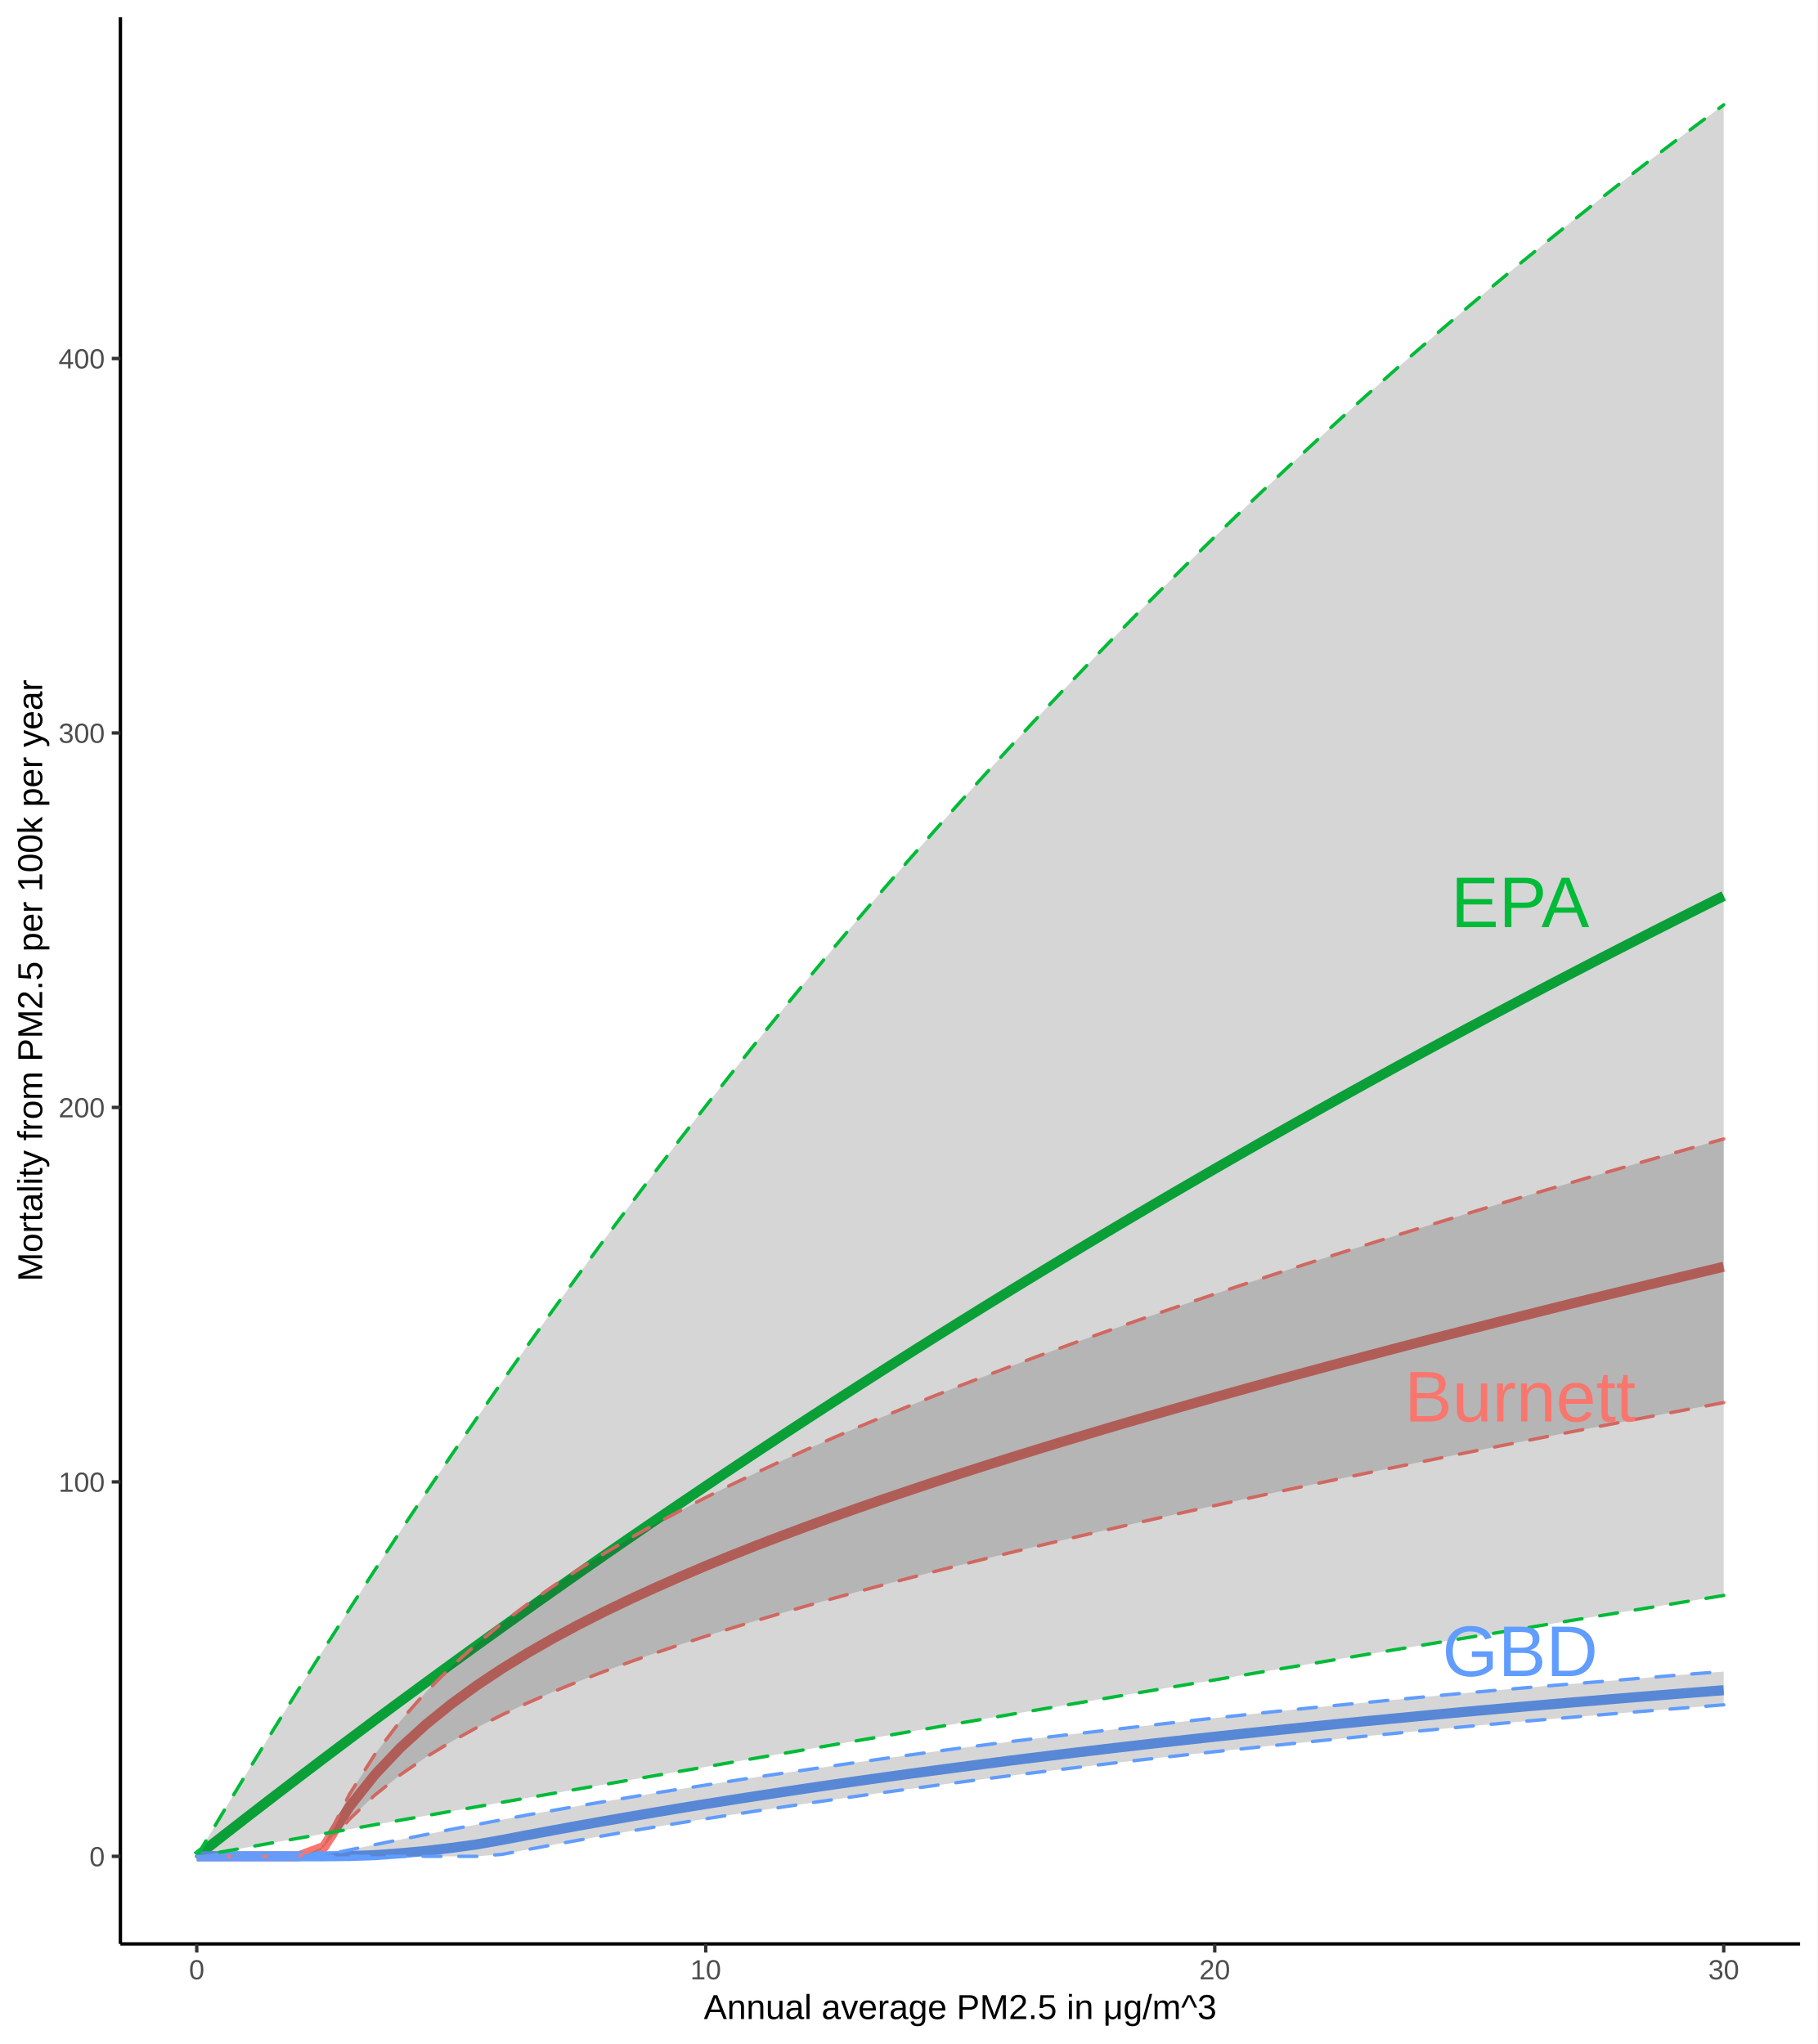
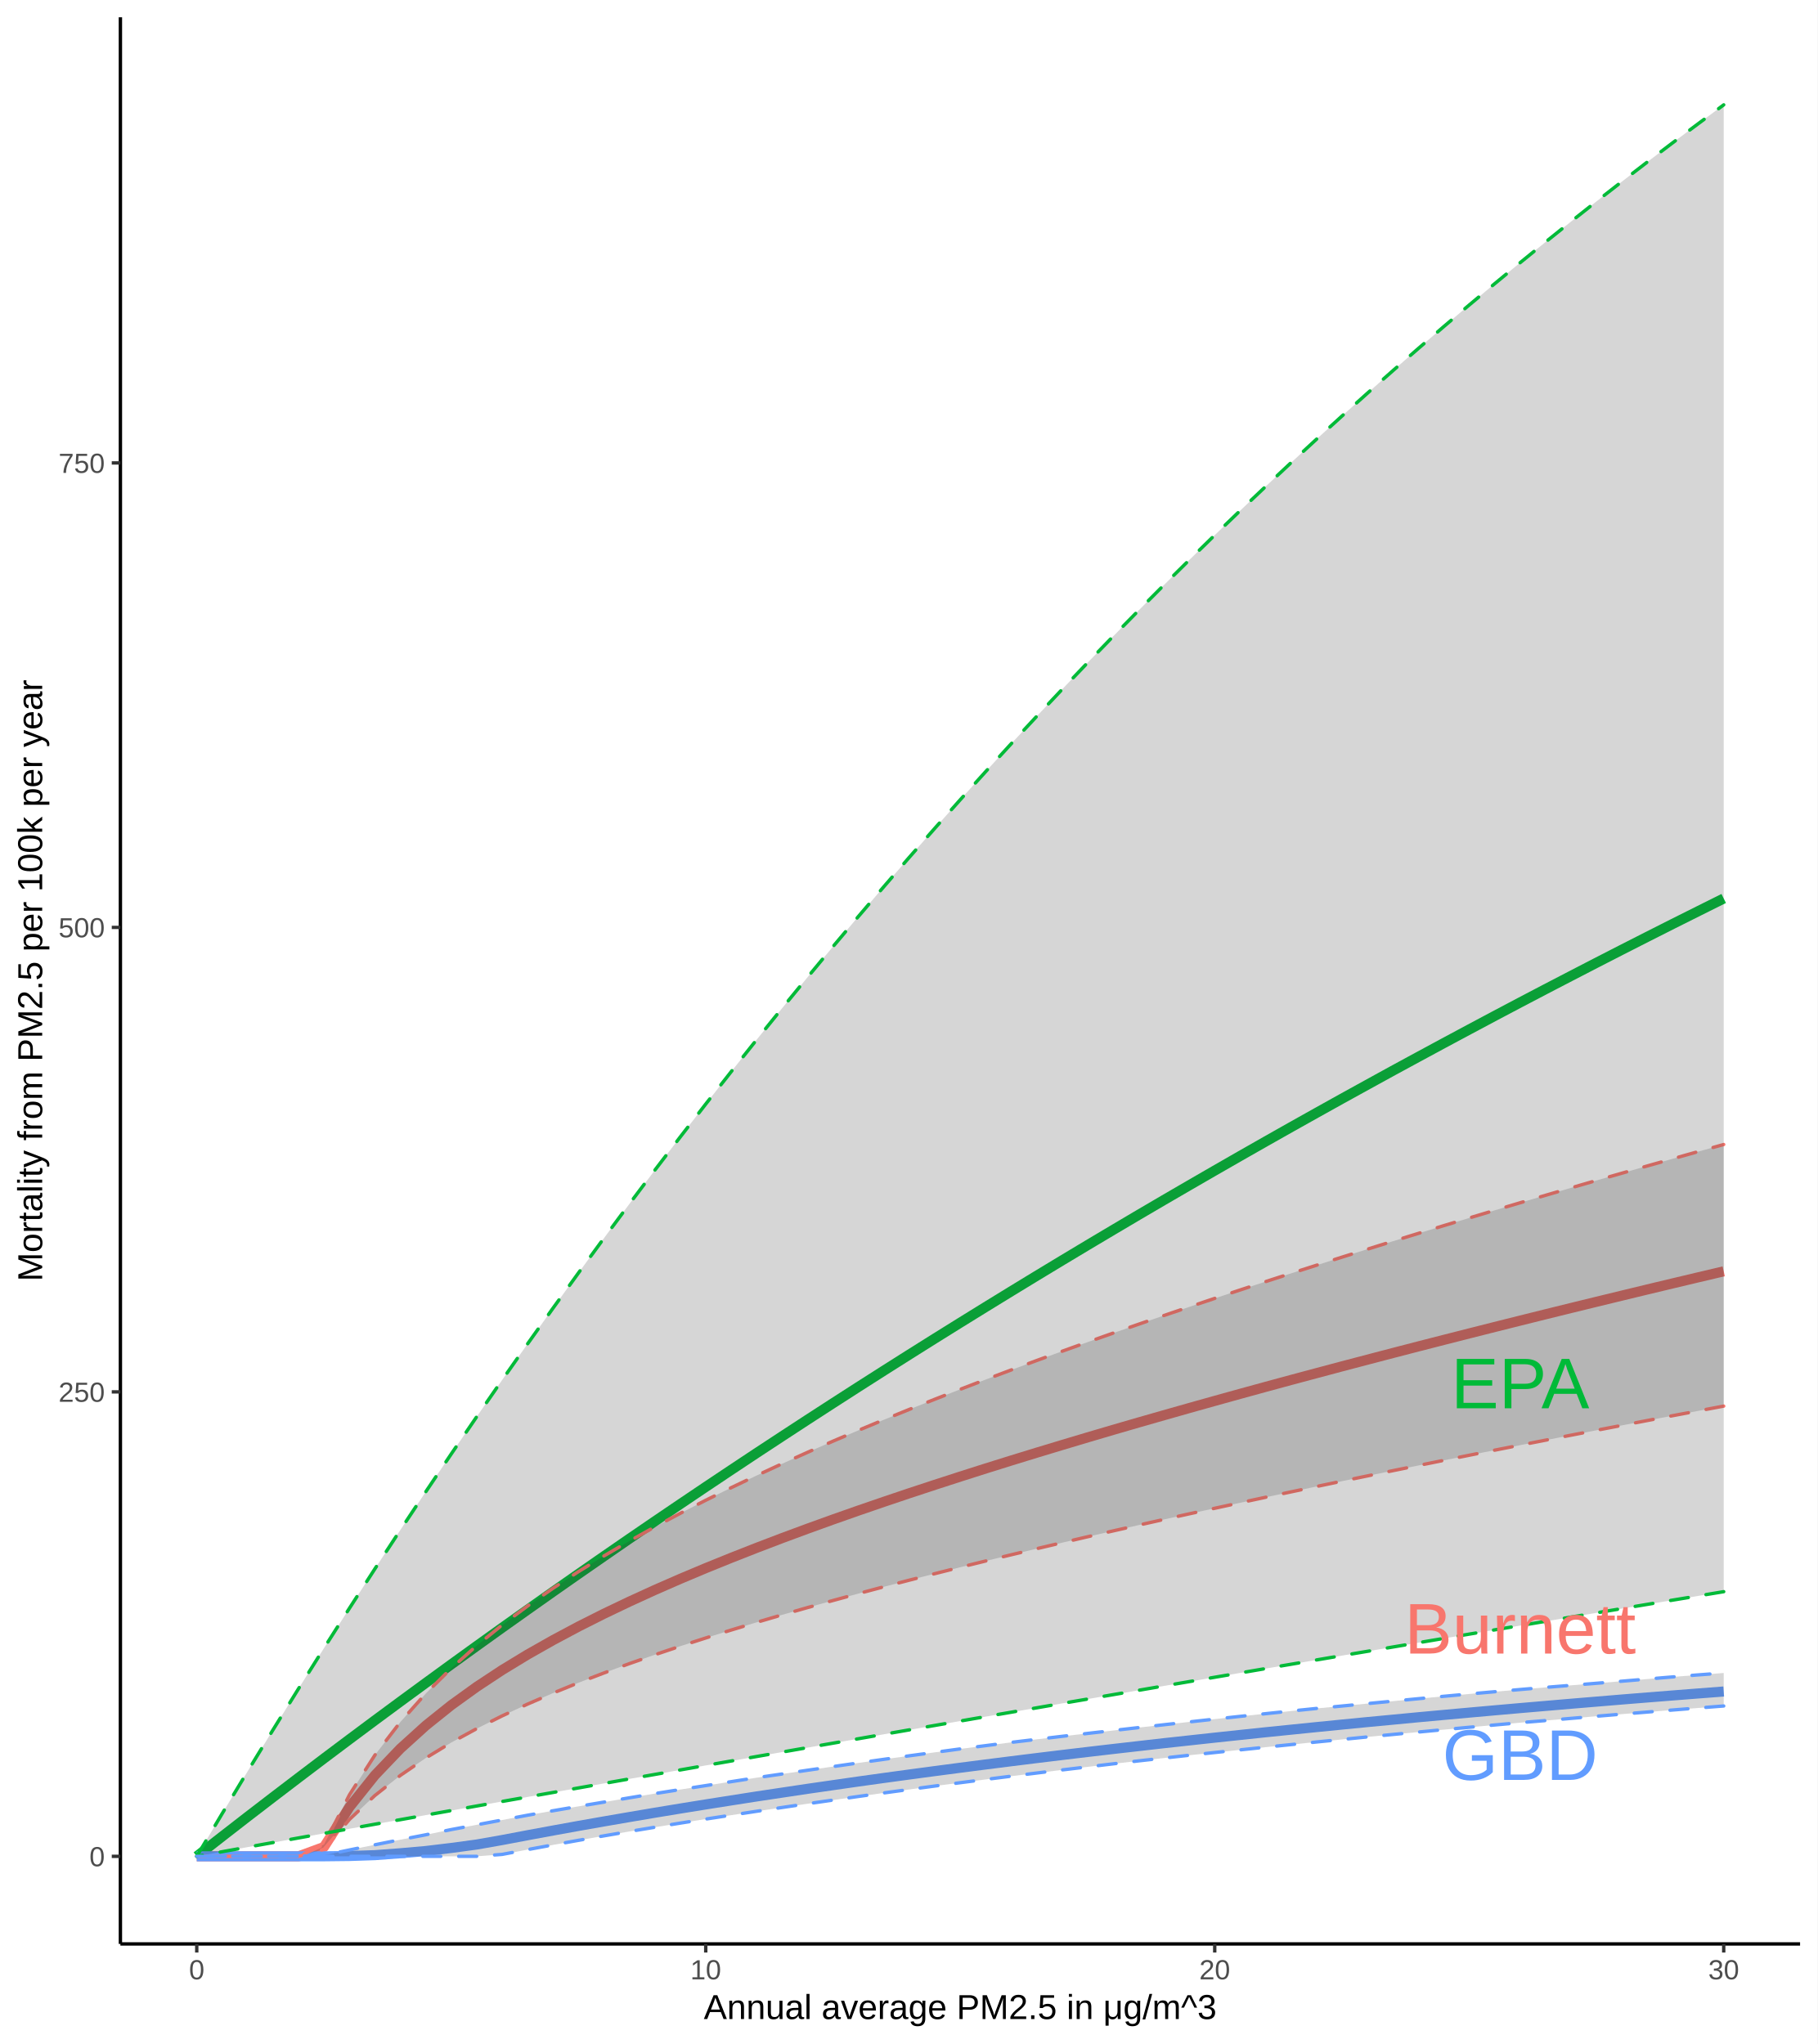
<svg xmlns="http://www.w3.org/2000/svg" class="svglite" width="576.00pt" height="648.00pt" viewBox="0 0 576.00 648.00">
  <defs>
    <style type="text/css">
    .svglite line, .svglite polyline, .svglite polygon, .svglite path, .svglite rect, .svglite circle {
      fill: none;
      stroke: #000000;
      stroke-linecap: round;
      stroke-linejoin: round;
      stroke-miterlimit: 10.00;
    }
  </style>
  </defs>
  <rect width="100%" height="100%" style="stroke: none; fill: #FFFFFF;" />
  <defs>
    <clipPath id="cpMC4wMHw1NzYuMDB8MC4wMHw2NDguMDA=">
      <rect x="0.00" y="0.00" width="576.00" height="648.00" />
    </clipPath>
  </defs>
  <g clip-path="url(#cpMC4wMHw1NzYuMDB8MC4wMHw2NDguMDA=)">
    <rect x="0.00" y="0.00" width="576.00" height="648.00" style="stroke-width: 1.07; stroke: #FFFFFF; fill: #FFFFFF;" />
  </g>
  <defs>
    <clipPath id="cpMzguMTZ8NTcwLjUyfDUuNDh8NjE2LjI3">
      <rect x="38.16" y="5.48" width="532.36" height="610.79" />
    </clipPath>
  </defs>
  <g clip-path="url(#cpMzguMTZ8NTcwLjUyfDUuNDh8NjE2LjI3)">
    <rect x="38.16" y="5.48" width="532.36" height="610.79" style="stroke-width: 1.07; stroke: none; fill: #FFFFFF;" />
-     <polyline points="62.36,588.50 70.43,588.50 78.49,588.50 86.56,588.50 94.63,588.50 102.69,585.51 110.76,572.77 118.82,562.60 126.89,554.08 134.96,546.72 143.02,540.21 151.09,534.34 159.15,528.98 167.22,524.03 175.29,519.42 183.35,515.09 191.42,511.00 199.48,507.12 207.55,503.41 215.62,499.85 223.68,496.43 231.75,493.13 239.81,489.93 247.88,486.84 255.95,483.83 264.01,480.89 272.08,478.03 280.14,475.23 288.21,472.50 296.28,469.81 304.34,467.18 312.41,464.60 320.47,462.06 328.54,459.56 336.61,457.09 344.67,454.67 352.74,452.27 360.80,449.91 368.87,447.58 376.94,445.27 385.00,442.99 393.07,440.74 401.13,438.51 409.20,436.31 417.27,434.12 425.33,431.96 433.40,429.82 441.46,427.70 449.53,425.59 457.60,423.50 465.66,421.44 473.73,419.38 481.79,417.35 489.86,415.33 497.93,413.32 505.99,411.33 514.06,409.36 522.12,407.39 530.19,405.45 538.26,403.51 546.32,401.59 " style="stroke-width: 3.20; stroke: #F8766D; stroke-linecap: butt;" />
-     <polyline points="62.36,588.50 70.43,582.19 78.49,575.92 86.56,569.70 94.63,563.53 102.69,557.41 110.76,551.34 118.82,545.31 126.89,539.34 134.96,533.41 143.02,527.52 151.09,521.68 159.15,515.89 167.22,510.14 175.29,504.44 183.35,498.78 191.42,493.16 199.48,487.59 207.55,482.06 215.62,476.58 223.68,471.13 231.75,465.73 239.81,460.37 247.88,455.05 255.95,449.77 264.01,444.54 272.08,439.34 280.14,434.18 288.21,429.06 296.28,423.98 304.34,418.94 312.41,413.93 320.47,408.97 328.54,404.04 336.61,399.15 344.67,394.30 352.74,389.48 360.80,384.70 368.87,379.95 376.94,375.25 385.00,370.57 393.07,365.93 401.13,361.33 409.20,356.76 417.27,352.22 425.33,347.72 433.40,343.25 441.46,338.82 449.53,334.41 457.60,330.04 465.66,325.71 473.73,321.40 481.79,317.13 489.86,312.88 497.93,308.67 505.99,304.49 514.06,300.34 522.12,296.22 530.19,292.13 538.26,288.07 546.32,284.04 " style="stroke-width: 3.20; stroke: #00BA38; stroke-linecap: butt;" />
-     <polyline points="62.36,588.50 70.43,588.50 78.49,588.50 86.56,588.50 94.63,588.50 102.69,588.49 110.76,588.40 118.82,588.13 126.89,587.53 134.96,586.80 143.02,585.83 151.09,584.73 159.15,583.30 167.22,581.76 175.29,580.26 183.35,578.79 191.42,577.35 199.48,575.95 207.55,574.58 215.62,573.23 223.68,571.92 231.75,570.64 239.81,569.38 247.88,568.15 255.95,566.94 264.01,565.76 272.08,564.60 280.14,563.47 288.21,562.35 296.28,561.27 304.34,560.20 312.41,559.16 320.47,558.12 328.54,557.12 336.61,556.13 344.67,555.17 352.74,554.21 360.80,553.28 368.87,552.36 376.94,551.47 385.00,550.58 393.07,549.72 401.13,548.87 409.20,548.04 417.27,547.21 425.33,546.41 433.40,545.61 441.46,544.84 449.53,544.07 457.60,543.32 465.66,542.58 473.73,541.86 481.79,541.14 489.86,540.44 497.93,539.75 505.99,539.08 514.06,538.40 522.12,537.75 530.19,537.10 538.26,536.47 546.32,535.84 " style="stroke-width: 3.20; stroke: #619CFF; stroke-linecap: butt;" />
-     <polygon points="62.36,588.50 70.43,588.50 78.49,588.50 86.56,588.50 94.63,588.50 102.69,584.76 110.76,568.84 118.82,556.17 126.89,545.60 134.96,536.48 143.02,528.43 151.09,521.19 159.15,514.59 167.22,508.51 175.29,502.85 183.35,497.54 191.42,492.53 199.48,487.78 207.55,483.25 215.62,478.91 223.68,474.74 231.75,470.72 239.81,466.84 247.88,463.08 255.95,459.42 264.01,455.87 272.08,452.40 280.14,449.02 288.21,445.71 296.28,442.47 304.34,439.29 312.41,436.18 320.47,433.12 328.54,430.11 336.61,427.15 344.67,424.23 352.74,421.36 360.80,418.52 368.87,415.73 376.94,412.97 385.00,410.24 393.07,407.55 401.13,404.88 409.20,402.25 417.27,399.65 425.33,397.07 433.40,394.52 441.46,391.99 449.53,389.49 457.60,387.01 465.66,384.55 473.73,382.11 481.79,379.70 489.86,377.31 497.93,374.93 505.99,372.58 514.06,370.24 522.12,367.92 530.19,365.62 538.26,363.34 546.32,361.08 546.32,444.66 538.26,446.18 530.19,447.72 522.12,449.26 514.06,450.81 505.99,452.38 497.93,453.95 489.86,455.54 481.79,457.13 473.73,458.74 465.66,460.36 457.60,461.99 449.53,463.64 441.46,465.29 433.40,466.96 425.33,468.65 417.27,470.34 409.20,472.06 401.13,473.79 393.07,475.53 385.00,477.30 376.94,479.08 368.87,480.88 360.80,482.70 352.74,484.55 344.67,486.41 336.61,488.30 328.54,490.22 320.47,492.17 312.41,494.14 304.34,496.15 296.28,498.19 288.21,500.27 280.14,502.39 272.08,504.55 264.01,506.76 255.95,509.03 247.88,511.35 239.81,513.74 231.75,516.20 223.68,518.74 215.62,521.36 207.55,524.09 199.48,526.94 191.42,529.91 183.35,533.04 175.29,536.35 167.22,539.86 159.15,543.63 151.09,547.70 143.02,552.15 134.96,557.09 126.89,562.65 118.82,569.07 110.76,576.72 102.69,586.27 94.63,588.50 86.56,588.50 78.49,588.50 70.43,588.50 62.36,588.50 " style="stroke-width: 0.00; stroke: none; fill: #333333; fill-opacity: 0.20;" />
-     <polyline points="62.36,588.50 70.43,588.50 78.49,588.50 86.56,588.50 94.63,588.50 102.69,584.76 110.76,568.84 118.82,556.17 126.89,545.60 134.96,536.48 143.02,528.43 151.09,521.19 159.15,514.59 167.22,508.51 175.29,502.85 183.35,497.54 191.42,492.53 199.48,487.78 207.55,483.25 215.62,478.91 223.68,474.74 231.75,470.72 239.81,466.84 247.88,463.08 255.95,459.42 264.01,455.87 272.08,452.40 280.14,449.02 288.21,445.71 296.28,442.47 304.34,439.29 312.41,436.18 320.47,433.12 328.54,430.11 336.61,427.15 344.67,424.23 352.74,421.36 360.80,418.52 368.87,415.73 376.94,412.97 385.00,410.24 393.07,407.55 401.13,404.88 409.20,402.25 417.27,399.65 425.33,397.07 433.40,394.52 441.46,391.99 449.53,389.49 457.60,387.01 465.66,384.55 473.73,382.11 481.79,379.70 489.86,377.31 497.93,374.93 505.99,372.58 514.06,370.24 522.12,367.92 530.19,365.62 538.26,363.34 546.32,361.08 " style="stroke-width: 1.07; stroke: #F8766D; stroke-dasharray: 5.69,5.69;" />
-     <polyline points="546.32,444.66 538.26,446.18 530.19,447.72 522.12,449.26 514.06,450.81 505.99,452.38 497.93,453.95 489.86,455.54 481.79,457.13 473.73,458.74 465.66,460.36 457.60,461.99 449.53,463.64 441.46,465.29 433.40,466.96 425.33,468.65 417.27,470.34 409.20,472.06 401.13,473.79 393.07,475.53 385.00,477.30 376.94,479.08 368.87,480.88 360.80,482.70 352.74,484.55 344.67,486.41 336.61,488.30 328.54,490.22 320.47,492.17 312.41,494.14 304.34,496.15 296.28,498.19 288.21,500.27 280.14,502.39 272.08,504.55 264.01,506.76 255.95,509.03 247.88,511.35 239.81,513.74 231.75,516.20 223.68,518.74 215.62,521.36 207.55,524.09 199.48,526.94 191.42,529.91 183.35,533.04 175.29,536.35 167.22,539.86 159.15,543.63 151.09,547.70 143.02,552.15 134.96,557.09 126.89,562.65 118.82,569.07 110.76,576.72 102.69,586.27 94.63,588.50 86.56,588.50 78.49,588.50 70.43,588.50 62.36,588.50 " style="stroke-width: 1.07; stroke: #F8766D; stroke-dasharray: 5.69,5.69;" />
-     <polygon points="62.36,588.50 70.43,574.99 78.49,561.66 86.56,548.51 94.63,535.54 102.69,522.76 110.76,510.14 118.82,497.70 126.89,485.43 134.96,473.33 143.02,461.39 151.09,449.62 159.15,438.01 167.22,426.55 175.29,415.26 183.35,404.12 191.42,393.13 199.48,382.29 207.55,371.60 215.62,361.06 223.68,350.66 231.75,340.41 239.81,330.29 247.88,320.32 255.95,310.48 264.01,300.77 272.08,291.20 280.14,281.76 288.21,272.45 296.28,263.27 304.34,254.21 312.41,245.28 320.47,236.47 328.54,227.78 336.61,219.20 344.67,210.75 352.74,202.41 360.80,194.19 368.87,186.08 376.94,178.08 385.00,170.19 393.07,162.41 401.13,154.73 409.20,147.16 417.27,139.70 425.33,132.33 433.40,125.07 441.46,117.91 449.53,110.84 457.60,103.87 465.66,97.00 473.73,90.22 481.79,83.53 489.86,76.94 497.93,70.44 505.99,64.02 514.06,57.69 522.12,51.45 530.19,45.30 538.26,39.23 546.32,33.24 546.32,505.80 538.26,507.12 530.19,508.44 522.12,509.76 514.06,511.09 505.99,512.42 497.93,513.75 489.86,515.08 481.79,516.41 473.73,517.75 465.66,519.08 457.60,520.42 449.53,521.77 441.46,523.11 433.40,524.45 425.33,525.80 417.27,527.15 409.20,528.50 401.13,529.85 393.07,531.21 385.00,532.57 376.94,533.92 368.87,535.29 360.80,536.65 352.74,538.01 344.67,539.38 336.61,540.75 328.54,542.12 320.47,543.49 312.41,544.87 304.34,546.25 296.28,547.62 288.21,549.01 280.14,550.39 272.08,551.77 264.01,553.16 255.95,554.55 247.88,555.94 239.81,557.33 231.75,558.73 223.68,560.13 215.62,561.53 207.55,562.93 199.48,564.33 191.42,565.74 183.35,567.14 175.29,568.55 167.22,569.96 159.15,571.38 151.09,572.79 143.02,574.21 134.96,575.63 126.89,577.05 118.82,578.48 110.76,579.90 102.69,581.33 94.63,582.76 86.56,584.19 78.49,585.63 70.43,587.06 62.36,588.50 " style="stroke-width: 0.00; stroke: none; fill: #333333; fill-opacity: 0.20;" />
-     <polyline points="62.36,588.50 70.43,574.99 78.49,561.66 86.56,548.51 94.63,535.54 102.69,522.76 110.76,510.14 118.82,497.70 126.89,485.43 134.96,473.33 143.02,461.39 151.09,449.62 159.15,438.01 167.22,426.55 175.29,415.26 183.35,404.12 191.42,393.13 199.48,382.29 207.55,371.60 215.62,361.06 223.68,350.66 231.75,340.41 239.81,330.29 247.88,320.32 255.95,310.48 264.01,300.77 272.08,291.20 280.14,281.76 288.21,272.45 296.28,263.27 304.34,254.21 312.41,245.28 320.47,236.47 328.54,227.78 336.61,219.20 344.67,210.75 352.74,202.41 360.80,194.19 368.87,186.08 376.94,178.08 385.00,170.19 393.07,162.41 401.13,154.73 409.20,147.16 417.27,139.70 425.33,132.33 433.40,125.07 441.46,117.91 449.53,110.84 457.60,103.87 465.66,97.00 473.73,90.22 481.79,83.53 489.86,76.94 497.93,70.44 505.99,64.02 514.06,57.69 522.12,51.45 530.19,45.30 538.26,39.23 546.32,33.24 " style="stroke-width: 1.07; stroke: #00BA38; stroke-dasharray: 5.69,5.69;" />
-     <polyline points="546.32,505.80 538.26,507.12 530.19,508.44 522.12,509.76 514.06,511.09 505.99,512.42 497.93,513.75 489.86,515.08 481.79,516.41 473.73,517.75 465.66,519.08 457.60,520.42 449.53,521.77 441.46,523.11 433.40,524.45 425.33,525.80 417.27,527.15 409.20,528.50 401.13,529.85 393.07,531.21 385.00,532.57 376.94,533.92 368.87,535.29 360.80,536.65 352.74,538.01 344.67,539.38 336.61,540.75 328.54,542.12 320.47,543.49 312.41,544.87 304.34,546.25 296.28,547.62 288.21,549.01 280.14,550.39 272.08,551.77 264.01,553.16 255.95,554.55 247.88,555.94 239.81,557.33 231.75,558.73 223.68,560.13 215.62,561.53 207.55,562.93 199.48,564.33 191.42,565.74 183.35,567.14 175.29,568.55 167.22,569.96 159.15,571.38 151.09,572.79 143.02,574.21 134.96,575.63 126.89,577.05 118.82,578.48 110.76,579.90 102.69,581.33 94.63,582.76 86.56,584.19 78.49,585.63 70.43,587.06 62.36,588.50 " style="stroke-width: 1.07; stroke: #00BA38; stroke-dasharray: 5.69,5.69;" />
-     <polygon points="62.36,588.50 70.43,588.50 78.49,588.50 86.56,588.50 94.63,588.50 102.69,588.16 110.76,586.46 118.82,584.81 126.89,583.19 134.96,581.61 143.02,579.96 151.09,578.43 159.15,576.90 167.22,575.37 175.29,573.94 183.35,572.54 191.42,571.17 199.48,569.81 207.55,568.45 215.62,567.17 223.68,565.91 231.75,564.64 239.81,563.37 247.88,562.19 255.95,561.00 264.01,559.82 272.08,558.65 280.14,557.51 288.21,556.39 296.28,555.28 304.34,554.19 312.41,553.14 320.47,552.10 328.54,551.13 336.61,550.17 344.67,549.24 352.74,548.31 360.80,547.39 368.87,546.46 376.94,545.56 385.00,544.66 393.07,543.79 401.13,542.92 409.20,542.08 417.27,541.25 425.33,540.47 433.40,539.70 441.46,538.92 449.53,538.14 457.60,537.38 465.66,536.63 473.73,535.91 481.79,535.21 489.86,534.52 497.93,533.86 505.99,533.21 514.06,532.54 522.12,531.86 530.19,531.18 538.26,530.53 546.32,529.93 546.32,540.47 538.26,541.11 530.19,541.75 522.12,542.41 514.06,543.07 505.99,543.75 497.93,544.43 489.86,545.12 481.79,545.80 473.73,546.54 465.66,547.27 457.60,548.03 449.53,548.79 441.46,549.57 433.40,550.35 425.33,551.16 417.27,551.97 409.20,552.80 401.13,553.63 393.07,554.49 385.00,555.33 376.94,556.21 368.87,557.11 360.80,558.02 352.74,558.96 344.67,559.93 336.61,560.90 328.54,561.89 320.47,562.90 312.41,563.93 304.34,564.98 296.28,566.05 288.21,567.14 280.14,568.25 272.08,569.37 264.01,570.53 255.95,571.70 247.88,572.90 239.81,574.11 231.75,575.35 223.68,576.60 215.62,577.88 207.55,579.20 199.48,580.56 191.42,581.96 183.35,583.39 175.29,584.85 167.22,586.35 159.15,587.88 151.09,588.50 143.02,588.50 134.96,588.50 126.89,588.50 118.82,588.50 110.76,588.50 102.69,588.50 94.63,588.50 86.56,588.50 78.49,588.50 70.43,588.50 62.36,588.50 " style="stroke-width: 0.00; stroke: none; fill: #333333; fill-opacity: 0.20;" />
-     <polyline points="62.36,588.50 70.43,588.50 78.49,588.50 86.56,588.50 94.63,588.50 102.69,588.16 110.76,586.46 118.82,584.81 126.89,583.19 134.96,581.61 143.02,579.96 151.09,578.43 159.15,576.90 167.22,575.37 175.29,573.94 183.35,572.54 191.42,571.17 199.48,569.81 207.55,568.45 215.62,567.17 223.68,565.91 231.75,564.64 239.81,563.37 247.88,562.19 255.95,561.00 264.01,559.82 272.08,558.65 280.14,557.51 288.21,556.39 296.28,555.28 304.34,554.19 312.41,553.14 320.47,552.10 328.54,551.13 336.61,550.17 344.67,549.24 352.74,548.31 360.80,547.39 368.87,546.46 376.94,545.56 385.00,544.66 393.07,543.79 401.13,542.92 409.20,542.08 417.27,541.25 425.33,540.47 433.40,539.70 441.46,538.92 449.53,538.14 457.60,537.38 465.66,536.63 473.73,535.91 481.79,535.21 489.86,534.52 497.93,533.86 505.99,533.21 514.06,532.54 522.12,531.86 530.19,531.18 538.26,530.53 546.32,529.93 " style="stroke-width: 1.07; stroke: #619CFF; stroke-dasharray: 5.69,5.69;" />
-     <polyline points="546.32,540.47 538.26,541.11 530.19,541.75 522.12,542.41 514.06,543.07 505.99,543.75 497.93,544.43 489.86,545.12 481.79,545.80 473.73,546.54 465.66,547.27 457.60,548.03 449.53,548.79 441.46,549.57 433.40,550.35 425.33,551.16 417.27,551.97 409.20,552.80 401.13,553.63 393.07,554.49 385.00,555.33 376.94,556.21 368.87,557.11 360.80,558.02 352.74,558.96 344.67,559.93 336.61,560.90 328.54,561.89 320.47,562.90 312.41,563.93 304.34,564.98 296.28,566.05 288.21,567.14 280.14,568.25 272.08,569.37 264.01,570.53 255.95,571.70 247.88,572.90 239.81,574.11 231.75,575.35 223.68,576.60 215.62,577.88 207.55,579.20 199.48,580.56 191.42,581.96 183.35,583.39 175.29,584.85 167.22,586.35 159.15,587.88 151.09,588.50 143.02,588.50 134.96,588.50 126.89,588.50 118.82,588.50 110.76,588.50 102.69,588.50 94.63,588.50 86.56,588.50 78.49,588.50 70.43,588.50 62.36,588.50 " style="stroke-width: 1.07; stroke: #619CFF; stroke-dasharray: 5.69,5.69;" />
-     <text x="481.79" y="450.64" text-anchor="middle" style="font-size: 22.76px; fill: #F8766D; font-family: Arial;" textLength="73.35px" lengthAdjust="spacingAndGlyphs">Burnett</text>
-     <text x="481.79" y="293.94" text-anchor="middle" style="font-size: 22.76px; fill: #00BA38; font-family: Arial;" textLength="45.53px" lengthAdjust="spacingAndGlyphs">EPA</text>
-     <text x="481.79" y="531.37" text-anchor="middle" style="font-size: 22.76px; fill: #619CFF; font-family: Arial;" textLength="49.31px" lengthAdjust="spacingAndGlyphs">GBD</text>
+     <polyline points="62.36,588.50 70.43,588.50 78.49,588.50 86.56,588.50 94.63,588.50 102.69,585.53 110.76,572.89 118.82,562.80 126.89,554.35 134.96,547.04 143.02,540.58 151.09,534.76 159.15,529.44 167.22,524.53 175.29,519.96 183.35,515.66 191.42,511.60 199.48,507.75 207.55,504.06 215.62,500.53 223.68,497.14 231.75,493.87 239.81,490.70 247.88,487.62 255.95,484.63 264.01,481.72 272.08,478.88 280.14,476.11 288.21,473.39 296.28,470.73 304.34,468.12 312.41,465.55 320.47,463.03 328.54,460.55 336.61,458.11 344.67,455.70 352.74,453.32 360.80,450.98 368.87,448.67 376.94,446.38 385.00,444.12 393.07,441.88 401.13,439.67 409.20,437.48 417.27,435.32 425.33,433.17 433.40,431.05 441.46,428.94 449.53,426.85 457.60,424.78 465.66,422.73 473.73,420.69 481.79,418.67 489.86,416.66 497.93,414.67 505.99,412.70 514.06,410.74 522.12,408.79 530.19,406.86 538.26,404.94 546.32,403.04 " style="stroke-width: 3.20; stroke: #F8766D; stroke-linecap: butt;" />
+     <polyline points="62.36,588.50 70.43,582.20 78.49,575.94 86.56,569.74 94.63,563.58 102.69,557.47 110.76,551.41 118.82,545.40 126.89,539.44 134.96,533.52 143.02,527.65 151.09,521.82 159.15,516.04 167.22,510.31 175.29,504.61 183.35,498.97 191.42,493.37 199.48,487.81 207.55,482.29 215.62,476.82 223.68,471.39 231.75,466.00 239.81,460.65 247.88,455.35 255.95,450.08 264.01,444.86 272.08,439.67 280.14,434.53 288.21,429.42 296.28,424.35 304.34,419.33 312.41,414.34 320.47,409.39 328.54,404.47 336.61,399.59 344.67,394.75 352.74,389.95 360.80,385.18 368.87,380.45 376.94,375.76 385.00,371.10 393.07,366.47 401.13,361.88 409.20,357.32 417.27,352.80 425.33,348.31 433.40,343.86 441.46,339.43 449.53,335.05 457.60,330.69 465.66,326.37 473.73,322.07 481.79,317.81 489.86,313.58 497.93,309.39 505.99,305.22 514.06,301.08 522.12,296.98 530.19,292.90 538.26,288.86 546.32,284.84 " style="stroke-width: 3.20; stroke: #00BA38; stroke-linecap: butt;" />
+     <polyline points="62.36,588.50 70.43,588.50 78.49,588.50 86.56,588.50 94.63,588.50 102.69,588.49 110.76,588.40 118.82,588.13 126.89,587.53 134.96,586.82 143.02,585.85 151.09,584.76 159.15,583.34 167.22,581.81 175.29,580.32 183.35,578.86 191.42,577.44 199.48,576.05 207.55,574.68 215.62,573.35 223.68,572.05 231.75,570.78 239.81,569.52 247.88,568.31 255.95,567.10 264.01,565.94 272.08,564.78 280.14,563.66 288.21,562.56 296.28,561.48 304.34,560.42 312.41,559.38 320.47,558.36 328.54,557.36 336.61,556.38 344.67,555.42 352.74,554.48 360.80,553.56 368.87,552.64 376.94,551.76 385.00,550.88 393.07,550.02 401.13,549.17 409.20,548.35 417.27,547.53 425.33,546.73 433.40,545.94 441.46,545.18 449.53,544.41 457.60,543.67 465.66,542.94 473.73,542.22 481.79,541.51 489.86,540.82 497.93,540.13 505.99,539.46 514.06,538.79 522.12,538.14 530.19,537.50 538.26,536.87 546.32,536.25 " style="stroke-width: 3.20; stroke: #619CFF; stroke-linecap: butt;" />
+     <polygon points="62.36,588.50 70.43,588.50 78.49,588.50 86.56,588.50 94.63,588.50 102.69,584.78 110.76,568.99 118.82,556.42 126.89,545.93 134.96,536.88 143.02,528.89 151.09,521.71 159.15,515.16 167.22,509.13 175.29,503.51 183.35,498.24 191.42,493.27 199.48,488.56 207.55,484.06 215.62,479.76 223.68,475.62 231.75,471.63 239.81,467.78 247.88,464.05 255.95,460.42 264.01,456.89 272.08,453.45 280.14,450.10 288.21,446.81 296.28,443.60 304.34,440.45 312.41,437.35 320.47,434.32 328.54,431.33 336.61,428.39 344.67,425.50 352.74,422.65 360.80,419.84 368.87,417.06 376.94,414.32 385.00,411.62 393.07,408.95 401.13,406.30 409.20,403.69 417.27,401.11 425.33,398.55 433.40,396.02 441.46,393.51 449.53,391.02 457.60,388.56 465.66,386.13 473.73,383.71 481.79,381.31 489.86,378.94 497.93,376.58 505.99,374.24 514.06,371.93 522.12,369.63 530.19,367.35 538.26,365.08 546.32,362.84 546.32,445.77 538.26,447.28 530.19,448.80 522.12,450.34 514.06,451.88 505.99,453.43 497.93,454.99 489.86,456.57 481.79,458.15 473.73,459.74 465.66,461.35 457.60,462.97 449.53,464.60 441.46,466.24 433.40,467.90 425.33,469.57 417.27,471.26 409.20,472.96 401.13,474.67 393.07,476.41 385.00,478.16 376.94,479.92 368.87,481.71 360.80,483.52 352.74,485.35 344.67,487.20 336.61,489.08 328.54,490.98 320.47,492.91 312.41,494.87 304.34,496.86 296.28,498.89 288.21,500.95 280.14,503.05 272.08,505.20 264.01,507.40 255.95,509.64 247.88,511.95 239.81,514.32 231.75,516.76 223.68,519.28 215.62,521.88 207.55,524.59 199.48,527.41 191.42,530.37 183.35,533.47 175.29,536.75 167.22,540.24 159.15,543.98 151.09,548.02 143.02,552.43 134.96,557.33 126.89,562.85 118.82,569.22 110.76,576.81 102.69,586.28 94.63,588.50 86.56,588.50 78.49,588.50 70.43,588.50 62.36,588.50 " style="stroke-width: 0.00; stroke: none; fill: #333333; fill-opacity: 0.20;" />
+     <polyline points="62.36,588.50 70.43,588.50 78.49,588.50 86.56,588.50 94.63,588.50 102.69,584.78 110.76,568.99 118.82,556.42 126.89,545.93 134.96,536.88 143.02,528.89 151.09,521.71 159.15,515.16 167.22,509.13 175.29,503.51 183.35,498.24 191.42,493.27 199.48,488.56 207.55,484.06 215.62,479.76 223.68,475.62 231.75,471.63 239.81,467.78 247.88,464.05 255.95,460.42 264.01,456.89 272.08,453.45 280.14,450.10 288.21,446.81 296.28,443.60 304.34,440.45 312.41,437.35 320.47,434.32 328.54,431.33 336.61,428.39 344.67,425.50 352.74,422.65 360.80,419.84 368.87,417.06 376.94,414.32 385.00,411.62 393.07,408.95 401.13,406.30 409.20,403.69 417.27,401.11 425.33,398.55 433.40,396.02 441.46,393.51 449.53,391.02 457.60,388.56 465.66,386.13 473.73,383.71 481.79,381.31 489.86,378.94 497.93,376.58 505.99,374.24 514.06,371.93 522.12,369.63 530.19,367.35 538.26,365.08 546.32,362.84 " style="stroke-width: 1.07; stroke: #F8766D; stroke-dasharray: 5.69,5.69;" />
+     <polyline points="546.32,445.77 538.26,447.28 530.19,448.80 522.12,450.34 514.06,451.88 505.99,453.43 497.93,454.99 489.86,456.57 481.79,458.15 473.73,459.74 465.66,461.35 457.60,462.97 449.53,464.60 441.46,466.24 433.40,467.90 425.33,469.57 417.27,471.26 409.20,472.96 401.13,474.67 393.07,476.41 385.00,478.16 376.94,479.92 368.87,481.71 360.80,483.52 352.74,485.35 344.67,487.20 336.61,489.08 328.54,490.98 320.47,492.91 312.41,494.87 304.34,496.86 296.28,498.89 288.21,500.95 280.14,503.05 272.08,505.20 264.01,507.40 255.95,509.64 247.88,511.95 239.81,514.32 231.75,516.76 223.68,519.28 215.62,521.88 207.55,524.59 199.48,527.41 191.42,530.37 183.35,533.47 175.29,536.75 167.22,540.24 159.15,543.98 151.09,548.02 143.02,552.43 134.96,557.33 126.89,562.85 118.82,569.22 110.76,576.81 102.69,586.28 94.63,588.50 86.56,588.50 78.49,588.50 70.43,588.50 62.36,588.50 " style="stroke-width: 1.07; stroke: #F8766D; stroke-dasharray: 5.69,5.69;" />
+     <polygon points="62.36,588.50 70.43,574.93 78.49,561.55 86.56,548.35 94.63,535.33 102.69,522.50 110.76,509.84 118.82,497.36 126.89,485.05 134.96,472.91 143.02,460.94 151.09,449.14 159.15,437.50 167.22,426.02 175.29,414.70 183.35,403.54 191.42,392.53 199.48,381.68 207.55,370.97 215.62,360.42 223.68,350.01 231.75,339.74 239.81,329.62 247.88,319.64 255.95,309.80 264.01,300.09 272.08,290.52 280.14,281.08 288.21,271.77 296.28,262.59 304.34,253.54 312.41,244.61 320.47,235.81 328.54,227.13 336.61,218.57 344.67,210.13 352.74,201.80 360.80,193.60 368.87,185.50 376.94,177.52 385.00,169.65 393.07,161.88 401.13,154.23 409.20,146.68 417.27,139.23 425.33,131.89 433.40,124.65 441.46,117.52 449.53,110.48 457.60,103.53 465.66,96.69 473.73,89.94 481.79,83.28 489.86,76.72 497.93,70.24 505.99,63.86 514.06,57.56 522.12,51.35 530.19,45.23 538.26,39.20 546.32,33.24 546.32,504.60 538.26,505.94 530.19,507.27 522.12,508.62 514.06,509.96 505.99,511.31 497.93,512.65 489.86,514.00 481.79,515.35 473.73,516.71 465.66,518.06 457.60,519.42 449.53,520.78 441.46,522.14 433.40,523.51 425.33,524.87 417.27,526.24 409.20,527.61 401.13,528.98 393.07,530.36 385.00,531.73 376.94,533.11 368.87,534.49 360.80,535.88 352.74,537.26 344.67,538.65 336.61,540.03 328.54,541.43 320.47,542.82 312.41,544.21 304.34,545.61 296.28,547.01 288.21,548.41 280.14,549.81 272.08,551.22 264.01,552.63 255.95,554.04 247.88,555.45 239.81,556.86 231.75,558.28 223.68,559.69 215.62,561.11 207.55,562.54 199.48,563.96 191.42,565.39 183.35,566.82 175.29,568.25 167.22,569.68 159.15,571.11 151.09,572.55 143.02,573.99 134.96,575.43 126.89,576.88 118.82,578.32 110.76,579.77 102.69,581.22 94.63,582.67 86.56,584.13 78.49,585.58 70.43,587.04 62.36,588.50 " style="stroke-width: 0.00; stroke: none; fill: #333333; fill-opacity: 0.20;" />
+     <polyline points="62.36,588.50 70.43,574.93 78.49,561.55 86.56,548.35 94.63,535.33 102.69,522.50 110.76,509.84 118.82,497.36 126.89,485.05 134.96,472.91 143.02,460.94 151.09,449.14 159.15,437.50 167.22,426.02 175.29,414.70 183.35,403.54 191.42,392.53 199.48,381.68 207.55,370.97 215.62,360.42 223.68,350.01 231.75,339.74 239.81,329.62 247.88,319.64 255.95,309.80 264.01,300.09 272.08,290.52 280.14,281.08 288.21,271.77 296.28,262.59 304.34,253.54 312.41,244.61 320.47,235.81 328.54,227.13 336.61,218.57 344.67,210.13 352.74,201.80 360.80,193.60 368.87,185.50 376.94,177.52 385.00,169.65 393.07,161.88 401.13,154.23 409.20,146.68 417.27,139.23 425.33,131.89 433.40,124.65 441.46,117.52 449.53,110.48 457.60,103.53 465.66,96.69 473.73,89.94 481.79,83.28 489.86,76.72 497.93,70.24 505.99,63.86 514.06,57.56 522.12,51.35 530.19,45.23 538.26,39.20 546.32,33.24 " style="stroke-width: 1.07; stroke: #00BA38; stroke-dasharray: 5.69,5.69;" />
+     <polyline points="546.32,504.60 538.26,505.94 530.19,507.27 522.12,508.62 514.06,509.96 505.99,511.31 497.93,512.65 489.86,514.00 481.79,515.35 473.73,516.71 465.66,518.06 457.60,519.42 449.53,520.78 441.46,522.14 433.40,523.51 425.33,524.87 417.27,526.24 409.20,527.61 401.13,528.98 393.07,530.36 385.00,531.73 376.94,533.11 368.87,534.49 360.80,535.88 352.74,537.26 344.67,538.65 336.61,540.03 328.54,541.43 320.47,542.82 312.41,544.21 304.34,545.61 296.28,547.01 288.21,548.41 280.14,549.81 272.08,551.22 264.01,552.63 255.95,554.04 247.88,555.45 239.81,556.86 231.75,558.28 223.68,559.69 215.62,561.11 207.55,562.54 199.48,563.96 191.42,565.39 183.35,566.82 175.29,568.25 167.22,569.68 159.15,571.11 151.09,572.55 143.02,573.99 134.96,575.43 126.89,576.88 118.82,578.32 110.76,579.77 102.69,581.22 94.63,582.67 86.56,584.13 78.49,585.58 70.43,587.04 62.36,588.50 " style="stroke-width: 1.07; stroke: #00BA38; stroke-dasharray: 5.69,5.69;" />
+     <polygon points="62.36,588.50 70.43,588.50 78.49,588.50 86.56,588.50 94.63,588.50 102.69,588.16 110.76,586.48 118.82,584.84 126.89,583.23 134.96,581.67 143.02,580.02 151.09,578.51 159.15,576.99 167.22,575.47 175.29,574.05 183.35,572.66 191.42,571.31 199.48,569.95 207.55,568.61 215.62,567.33 223.68,566.08 231.75,564.83 239.81,563.57 247.88,562.40 255.95,561.21 264.01,560.05 272.08,558.89 280.14,557.75 288.21,556.63 296.28,555.54 304.34,554.45 312.41,553.41 320.47,552.38 328.54,551.42 336.61,550.46 344.67,549.54 352.74,548.62 360.80,547.70 368.87,546.79 376.94,545.89 385.00,545.00 393.07,544.13 401.13,543.28 409.20,542.44 417.27,541.62 425.33,540.85 433.40,540.08 441.46,539.31 449.53,538.53 457.60,537.77 465.66,537.03 473.73,536.32 481.79,535.62 489.86,534.94 497.93,534.29 505.99,533.64 514.06,532.98 522.12,532.30 530.19,531.62 538.26,530.98 546.32,530.38 546.32,540.84 538.26,541.47 530.19,542.11 522.12,542.76 514.06,543.42 505.99,544.09 497.93,544.77 489.86,545.46 481.79,546.13 473.73,546.86 465.66,547.59 457.60,548.34 449.53,549.10 441.46,549.87 433.40,550.65 425.33,551.45 417.27,552.25 409.20,553.08 401.13,553.90 393.07,554.75 385.00,555.59 376.94,556.46 368.87,557.35 360.80,558.25 352.74,559.19 344.67,560.15 336.61,561.11 328.54,562.10 320.47,563.10 312.41,564.12 304.34,565.16 296.28,566.22 288.21,567.30 280.14,568.40 272.08,569.52 264.01,570.67 255.95,571.83 247.88,573.02 239.81,574.22 231.75,575.45 223.68,576.69 215.62,577.97 207.55,579.28 199.48,580.62 191.42,582.01 183.35,583.43 175.29,584.88 167.22,586.37 159.15,587.89 151.09,588.50 143.02,588.50 134.96,588.50 126.89,588.50 118.82,588.50 110.76,588.50 102.69,588.50 94.63,588.50 86.56,588.50 78.49,588.50 70.43,588.50 62.36,588.50 " style="stroke-width: 0.00; stroke: none; fill: #333333; fill-opacity: 0.20;" />
+     <polyline points="62.36,588.50 70.43,588.50 78.49,588.50 86.56,588.50 94.63,588.50 102.69,588.16 110.76,586.48 118.82,584.84 126.89,583.23 134.96,581.67 143.02,580.02 151.09,578.51 159.15,576.99 167.22,575.47 175.29,574.05 183.35,572.66 191.42,571.31 199.48,569.95 207.55,568.61 215.62,567.33 223.68,566.08 231.75,564.83 239.81,563.57 247.88,562.40 255.95,561.21 264.01,560.05 272.08,558.89 280.14,557.75 288.21,556.63 296.28,555.54 304.34,554.45 312.41,553.41 320.47,552.38 328.54,551.42 336.61,550.46 344.67,549.54 352.74,548.62 360.80,547.70 368.87,546.79 376.94,545.89 385.00,545.00 393.07,544.13 401.13,543.28 409.20,542.44 417.27,541.62 425.33,540.85 433.40,540.08 441.46,539.31 449.53,538.53 457.60,537.77 465.66,537.03 473.73,536.32 481.79,535.62 489.86,534.94 497.93,534.29 505.99,533.64 514.06,532.98 522.12,532.30 530.19,531.62 538.26,530.98 546.32,530.38 " style="stroke-width: 1.07; stroke: #619CFF; stroke-dasharray: 5.69,5.69;" />
+     <polyline points="546.32,540.84 538.26,541.47 530.19,542.11 522.12,542.76 514.06,543.42 505.99,544.09 497.93,544.77 489.86,545.46 481.79,546.13 473.73,546.86 465.66,547.59 457.60,548.34 449.53,549.10 441.46,549.87 433.40,550.65 425.33,551.45 417.27,552.25 409.20,553.08 401.13,553.90 393.07,554.75 385.00,555.59 376.94,556.46 368.87,557.35 360.80,558.25 352.74,559.19 344.67,560.15 336.61,561.11 328.54,562.10 320.47,563.10 312.41,564.12 304.34,565.16 296.28,566.22 288.21,567.30 280.14,568.40 272.08,569.52 264.01,570.67 255.95,571.83 247.88,573.02 239.81,574.22 231.75,575.45 223.68,576.69 215.62,577.97 207.55,579.28 199.48,580.62 191.42,582.01 183.35,583.43 175.29,584.88 167.22,586.37 159.15,587.89 151.09,588.50 143.02,588.50 134.96,588.50 126.89,588.50 118.82,588.50 110.76,588.50 102.69,588.50 94.63,588.50 86.56,588.50 78.49,588.50 70.43,588.50 62.36,588.50 " style="stroke-width: 1.07; stroke: #619CFF; stroke-dasharray: 5.69,5.69;" />
+     <text x="481.79" y="524.22" text-anchor="middle" style="font-size: 22.76px; fill: #F8766D; font-family: Arial;" textLength="73.35px" lengthAdjust="spacingAndGlyphs">Burnett</text>
+     <text x="481.79" y="446.47" text-anchor="middle" style="font-size: 22.76px; fill: #00BA38; font-family: Arial;" textLength="45.53px" lengthAdjust="spacingAndGlyphs">EPA</text>
+     <text x="481.79" y="564.27" text-anchor="middle" style="font-size: 22.76px; fill: #619CFF; font-family: Arial;" textLength="49.31px" lengthAdjust="spacingAndGlyphs">GBD</text>
  </g>
  <g clip-path="url(#cpMC4wMHw1NzYuMDB8MC4wMHw2NDguMDA=)">
    <polyline points="38.16,616.27 38.16,5.48 " style="stroke-width: 1.07; stroke-linecap: butt;" />
    <text x="33.23" y="591.66" text-anchor="end" style="font-size: 8.80px; fill: #4D4D4D; font-family: Arial;" textLength="4.90px" lengthAdjust="spacingAndGlyphs">0</text>
-     <text x="33.23" y="472.94" text-anchor="end" style="font-size: 8.80px; fill: #4D4D4D; font-family: Arial;" textLength="14.69px" lengthAdjust="spacingAndGlyphs">100</text>
-     <text x="33.23" y="354.23" text-anchor="end" style="font-size: 8.80px; fill: #4D4D4D; font-family: Arial;" textLength="14.69px" lengthAdjust="spacingAndGlyphs">200</text>
-     <text x="33.23" y="235.51" text-anchor="end" style="font-size: 8.80px; fill: #4D4D4D; font-family: Arial;" textLength="14.69px" lengthAdjust="spacingAndGlyphs">300</text>
-     <text x="33.23" y="116.80" text-anchor="end" style="font-size: 8.80px; fill: #4D4D4D; font-family: Arial;" textLength="14.69px" lengthAdjust="spacingAndGlyphs">400</text>
+     <text x="33.23" y="444.41" text-anchor="end" style="font-size: 8.80px; fill: #4D4D4D; font-family: Arial;" textLength="14.69px" lengthAdjust="spacingAndGlyphs">250</text>
+     <text x="33.23" y="297.16" text-anchor="end" style="font-size: 8.80px; fill: #4D4D4D; font-family: Arial;" textLength="14.69px" lengthAdjust="spacingAndGlyphs">500</text>
+     <text x="33.23" y="149.92" text-anchor="end" style="font-size: 8.80px; fill: #4D4D4D; font-family: Arial;" textLength="14.69px" lengthAdjust="spacingAndGlyphs">750</text>
    <polyline points="35.42,588.50 38.16,588.50 " style="stroke-width: 1.07; stroke: #333333; stroke-linecap: butt;" />
-     <polyline points="35.42,469.79 38.16,469.79 " style="stroke-width: 1.07; stroke: #333333; stroke-linecap: butt;" />
-     <polyline points="35.42,351.07 38.16,351.07 " style="stroke-width: 1.07; stroke: #333333; stroke-linecap: butt;" />
-     <polyline points="35.42,232.36 38.16,232.36 " style="stroke-width: 1.07; stroke: #333333; stroke-linecap: butt;" />
-     <polyline points="35.42,113.65 38.16,113.65 " style="stroke-width: 1.07; stroke: #333333; stroke-linecap: butt;" />
+     <polyline points="35.42,441.26 38.16,441.26 " style="stroke-width: 1.07; stroke: #333333; stroke-linecap: butt;" />
+     <polyline points="35.42,294.01 38.16,294.01 " style="stroke-width: 1.07; stroke: #333333; stroke-linecap: butt;" />
+     <polyline points="35.42,146.76 38.16,146.76 " style="stroke-width: 1.07; stroke: #333333; stroke-linecap: butt;" />
    <polyline points="38.16,616.27 570.52,616.27 " style="stroke-width: 1.07; stroke-linecap: butt;" />
    <polyline points="62.36,619.01 62.36,616.27 " style="stroke-width: 1.07; stroke: #333333; stroke-linecap: butt;" />
    <polyline points="223.68,619.01 223.68,616.27 " style="stroke-width: 1.07; stroke: #333333; stroke-linecap: butt;" />
    <polyline points="385.00,619.01 385.00,616.27 " style="stroke-width: 1.07; stroke: #333333; stroke-linecap: butt;" />
    <polyline points="546.32,619.01 546.32,616.27 " style="stroke-width: 1.07; stroke: #333333; stroke-linecap: butt;" />
    <text x="62.36" y="627.50" text-anchor="middle" style="font-size: 8.80px; fill: #4D4D4D; font-family: Arial;" textLength="4.90px" lengthAdjust="spacingAndGlyphs">0</text>
    <text x="223.68" y="627.50" text-anchor="middle" style="font-size: 8.80px; fill: #4D4D4D; font-family: Arial;" textLength="9.79px" lengthAdjust="spacingAndGlyphs">10</text>
    <text x="385.00" y="627.50" text-anchor="middle" style="font-size: 8.80px; fill: #4D4D4D; font-family: Arial;" textLength="9.79px" lengthAdjust="spacingAndGlyphs">20</text>
    <text x="546.32" y="627.50" text-anchor="middle" style="font-size: 8.80px; fill: #4D4D4D; font-family: Arial;" textLength="9.79px" lengthAdjust="spacingAndGlyphs">30</text>
    <text x="304.34" y="640.09" text-anchor="middle" style="font-size: 11.00px; font-family: Arial;" textLength="162.93px" lengthAdjust="spacingAndGlyphs">Annual average PM2.5 in μg/m^3</text>
    <text transform="translate(13.37,310.87) rotate(-90)" text-anchor="middle" style="font-size: 11.00px; font-family: Arial;" textLength="190.75px" lengthAdjust="spacingAndGlyphs">Mortality from PM2.5 per 100k per year</text>
  </g>
</svg>
